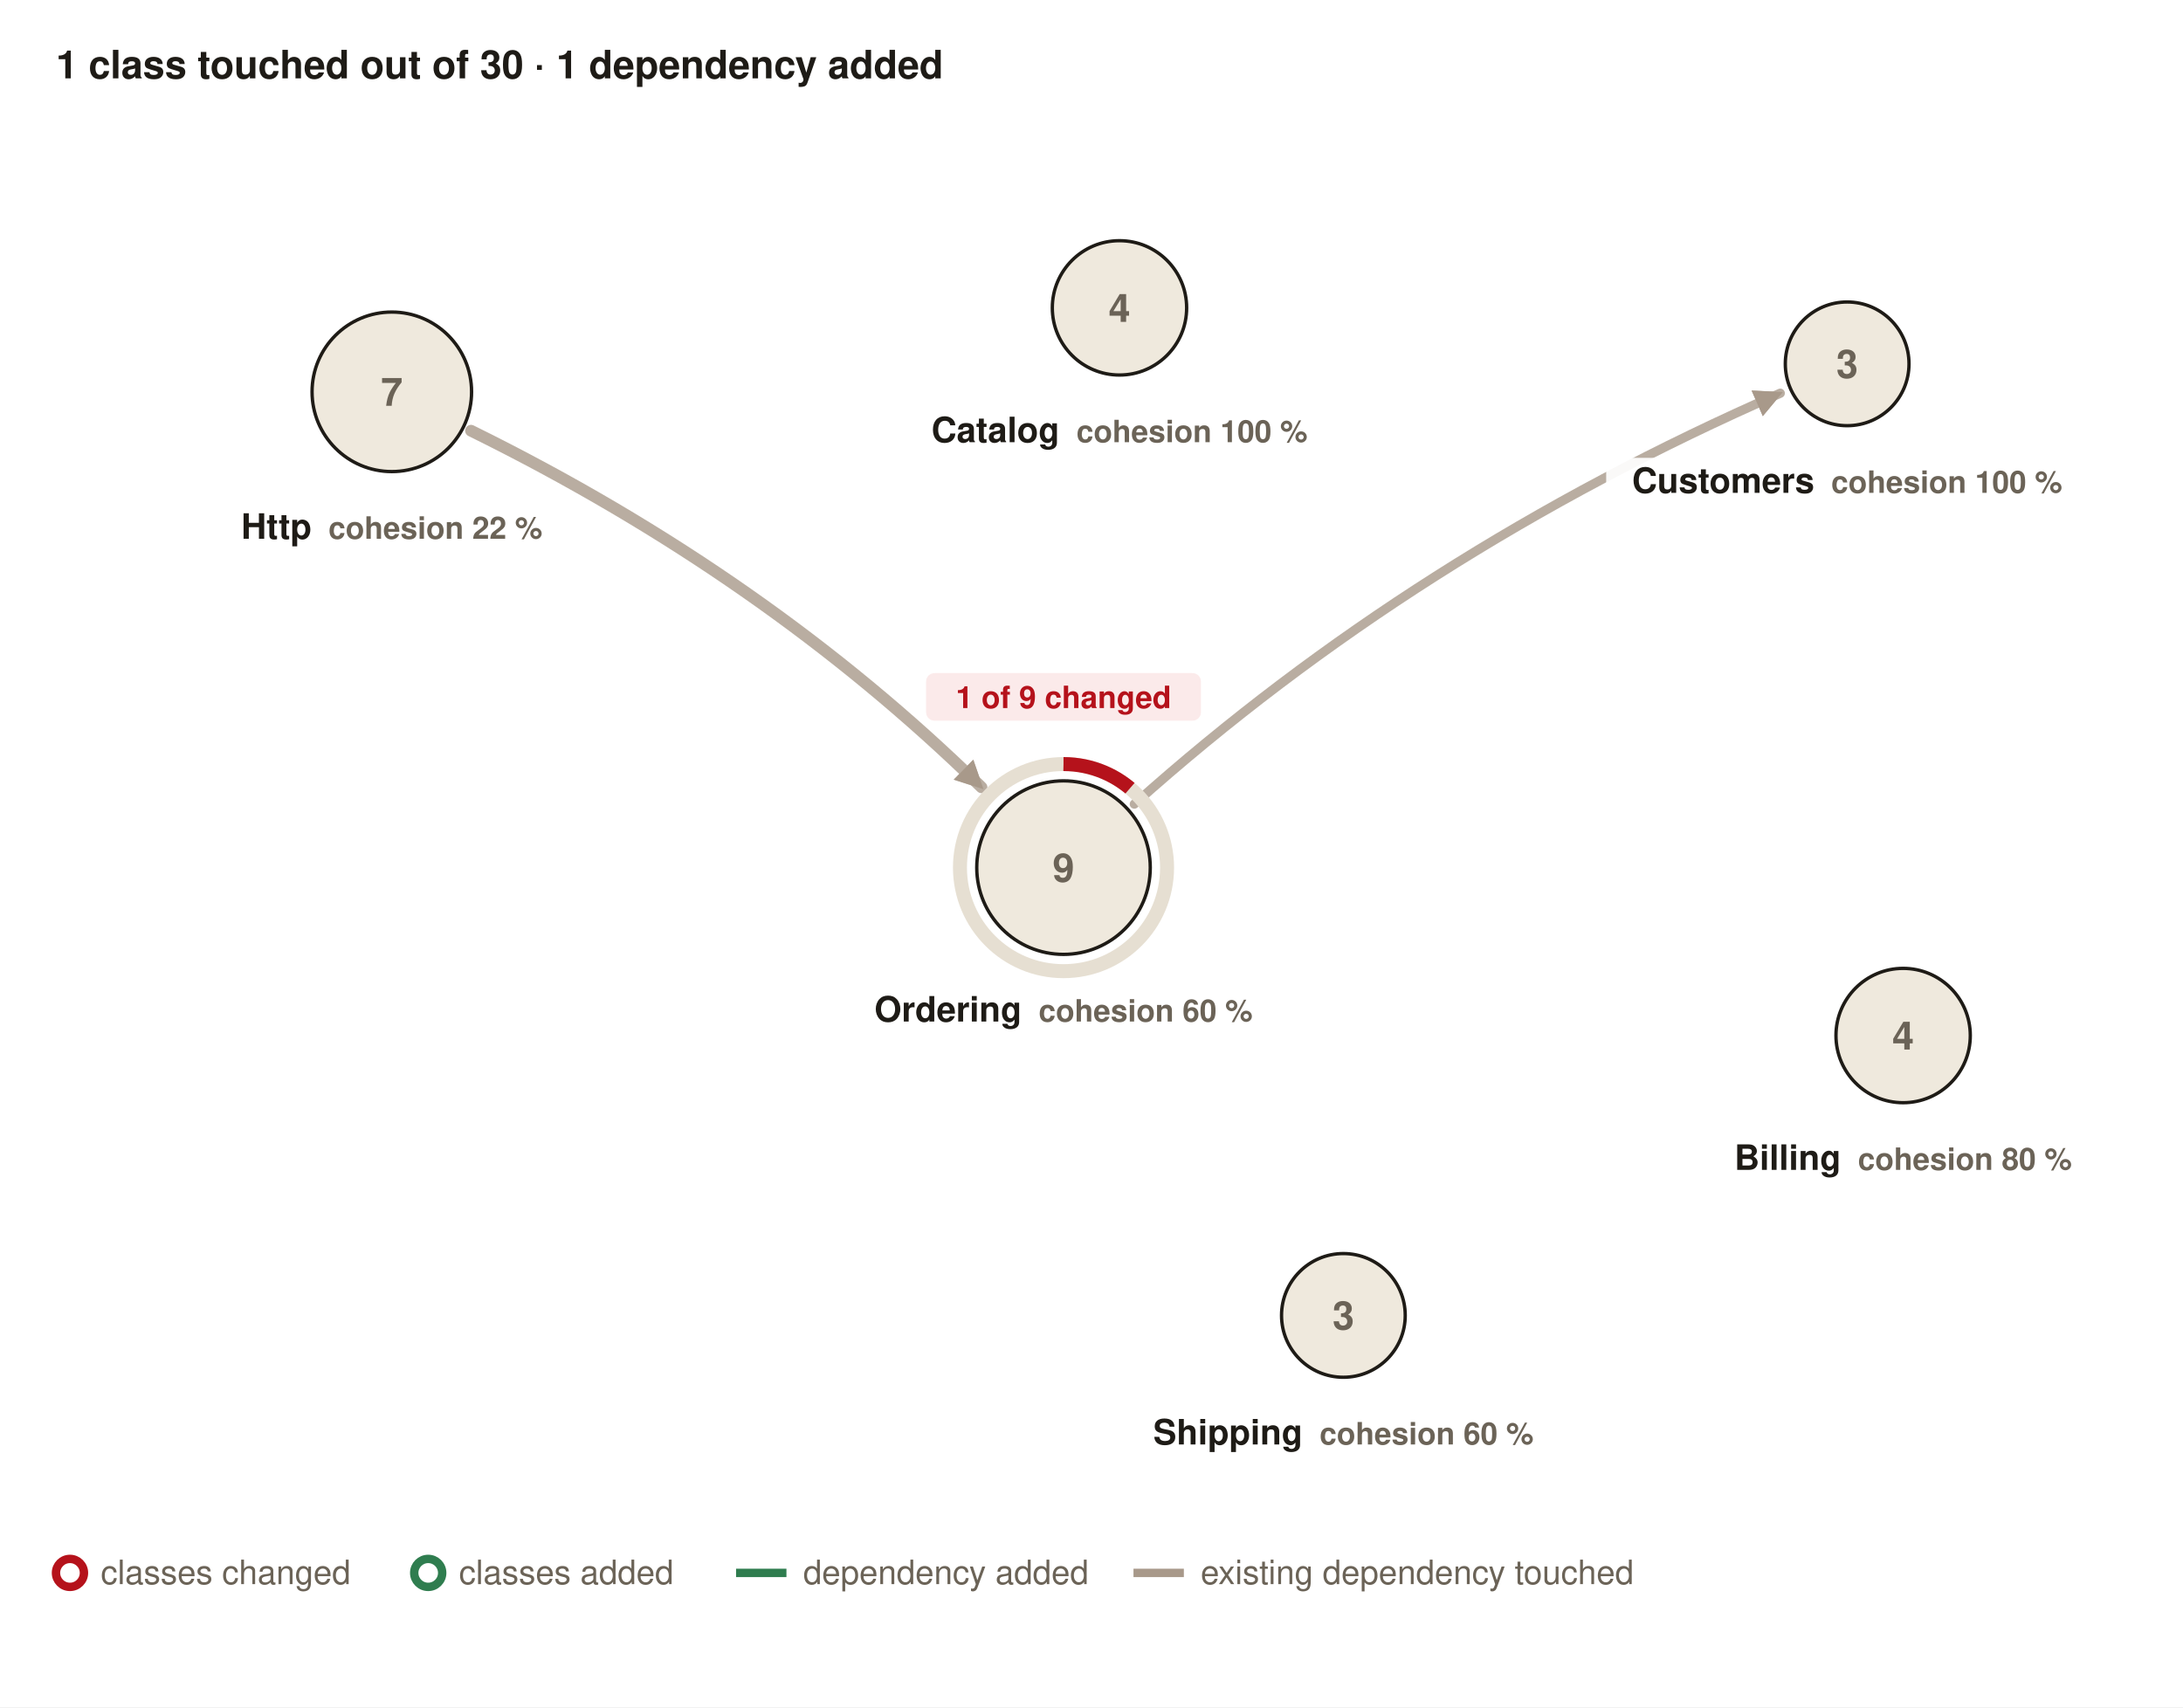
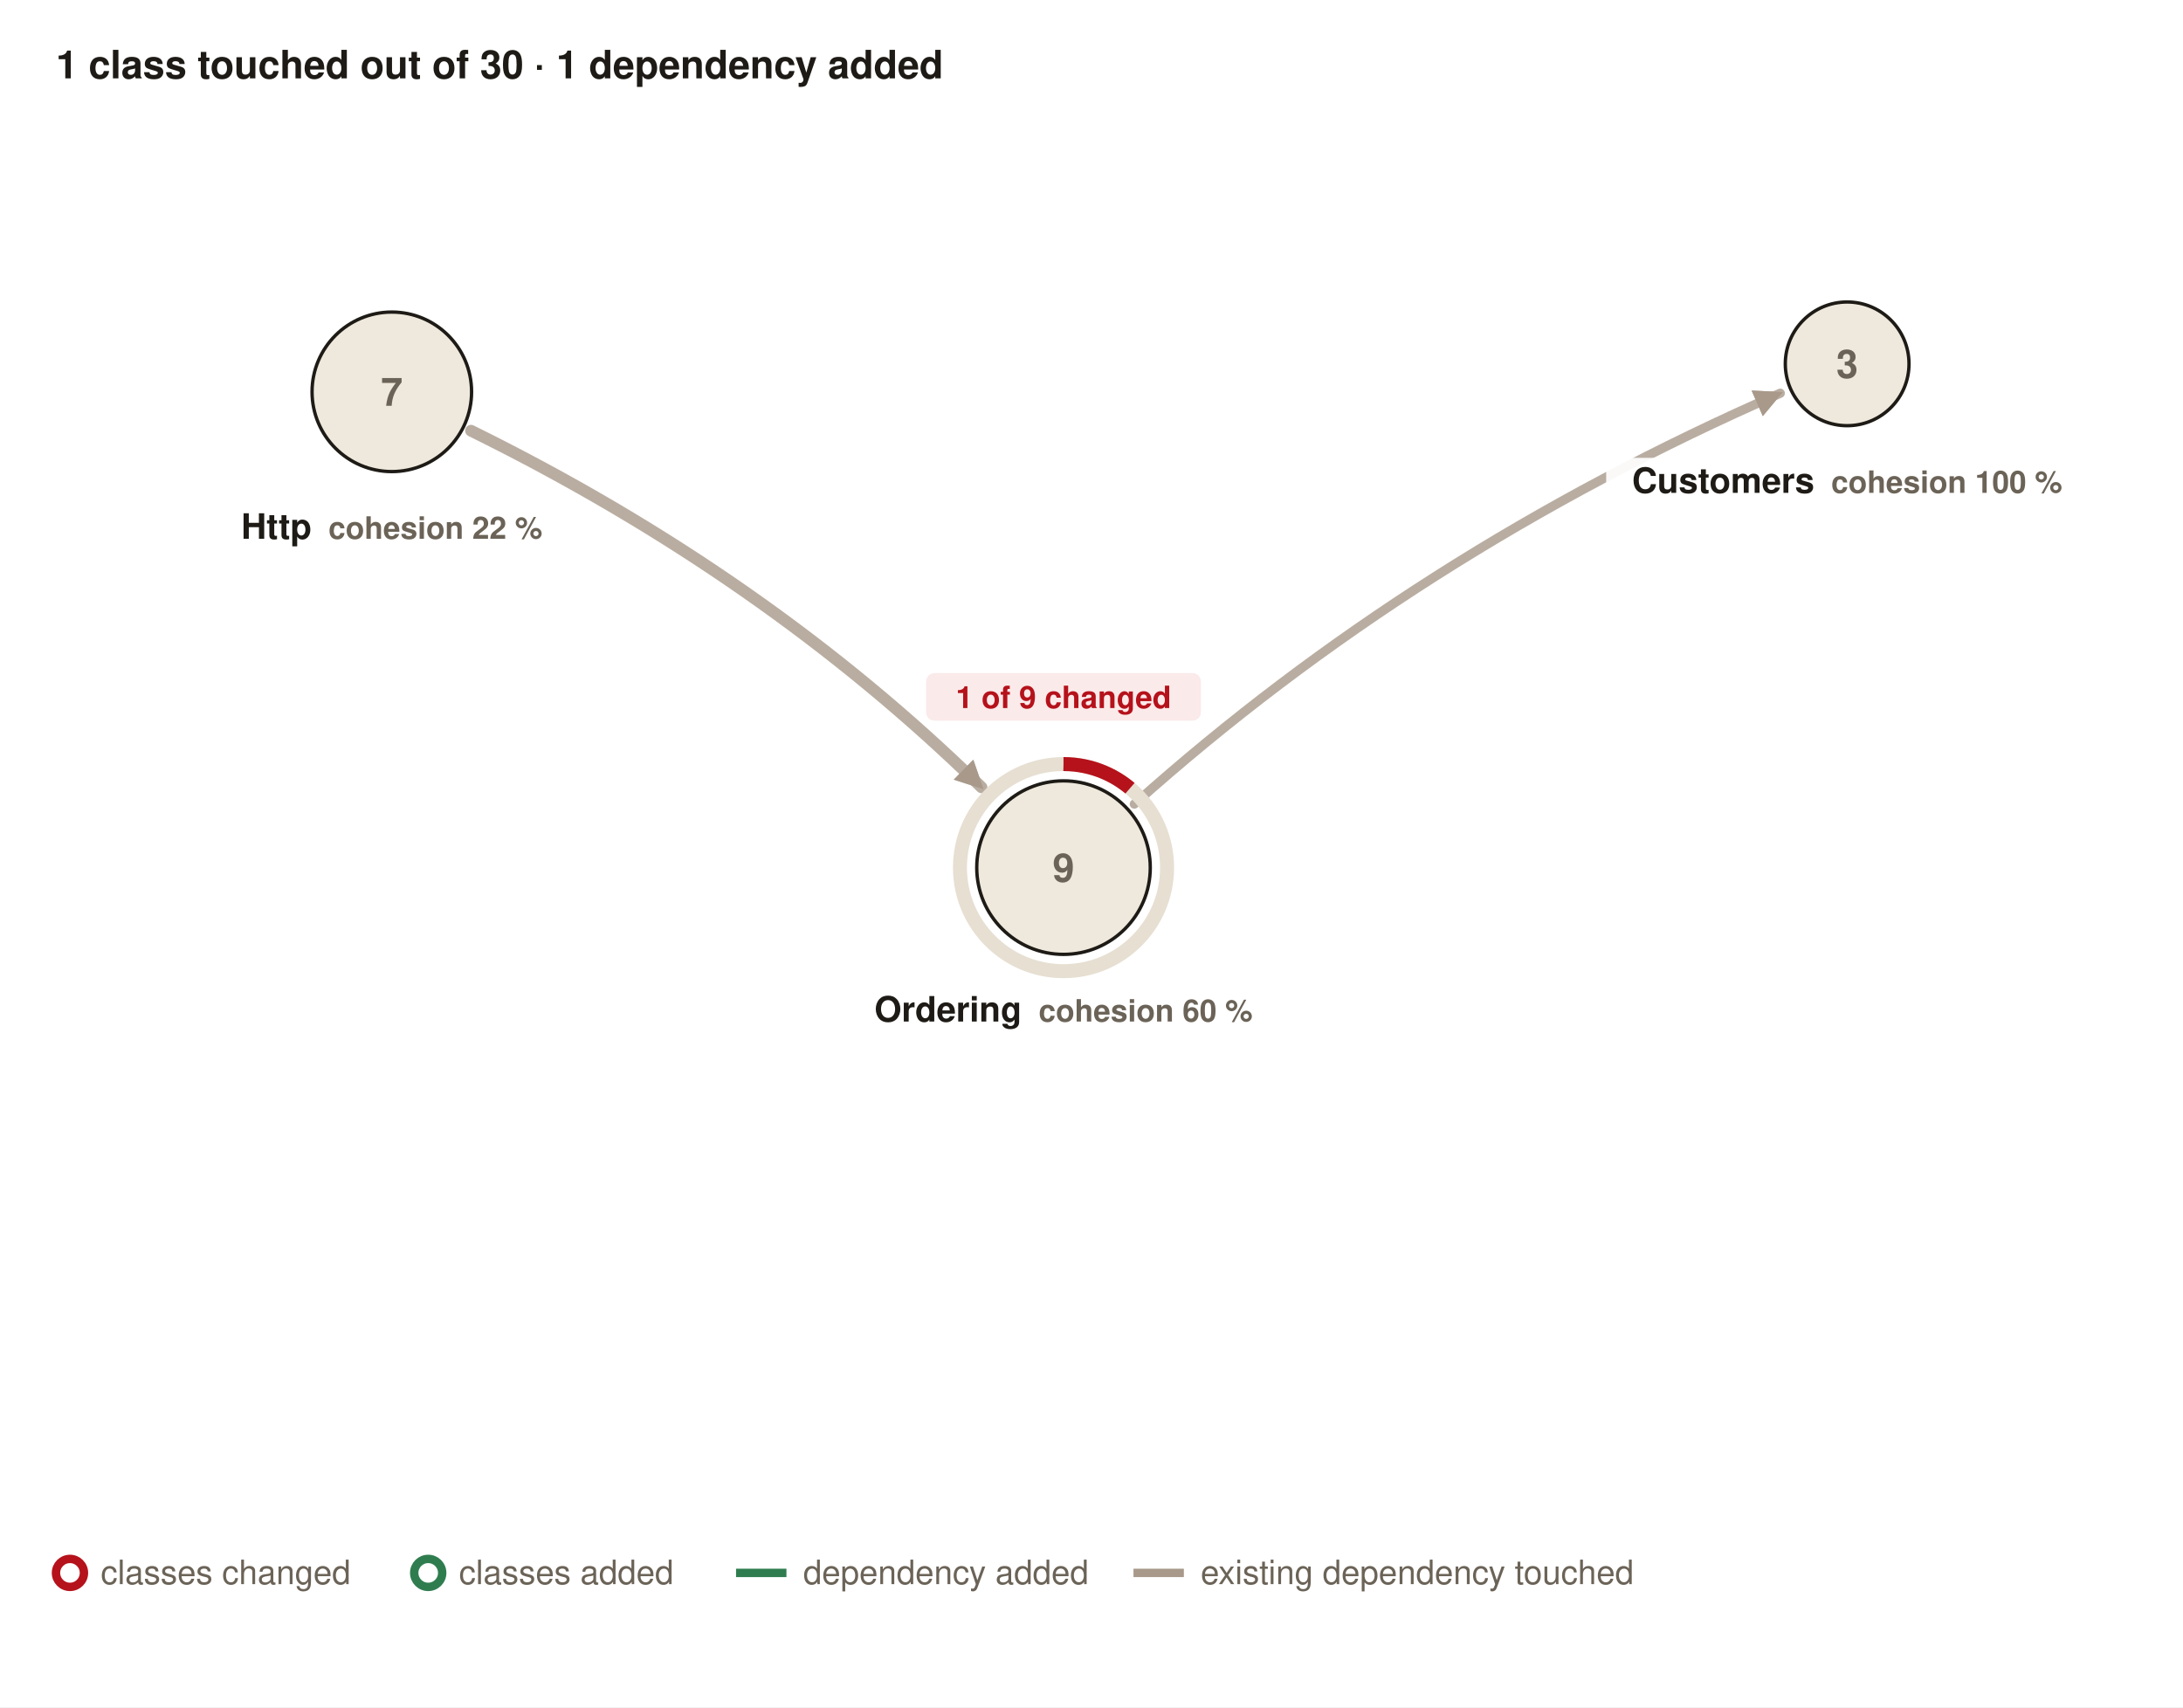
<svg xmlns="http://www.w3.org/2000/svg" viewBox="0 0 780 610" width="780" height="610" font-family="-apple-system, 'Segoe UI', Helvetica, Arial, sans-serif">
  <style>text{fill:#1e1b16}.sub{fill:#6b6357;font-size:11px}.hot{fill:#b5121b;font-size:11px;font-weight:600}.new{fill:#2f7d4f;font-size:11px;font-weight:600}.legend{fill:#6b6357;font-size:12px}.count{fill:#6b6357;font-size:14px;font-weight:600}</style>
  <defs>
    <marker id="arrow-edge" viewBox="0 0 10 10" refX="9" refY="5" markerUnits="userSpaceOnUse" markerWidth="10" markerHeight="10" orient="auto-start-reverse">
      <path d="M0 0 L10 5 L0 10 z" fill="#a8998a" />
    </marker>
    <marker id="arrow-added" viewBox="0 0 10 10" refX="9" refY="5" markerUnits="userSpaceOnUse" markerWidth="10" markerHeight="10" orient="auto-start-reverse">
      <path d="M0 0 L10 5 L0 10 z" fill="#2f7d4f" />
    </marker>
  </defs>
  <rect width="780" height="610" fill="#ffffff" />
  <text x="20" y="28" font-size="14" font-weight="600">1 class touched out of 30 · 1 dependency added</text>
  <path d="M168.3 153.9 Q273.6 205.8 350.7 281.3" fill="none" stroke="#a8998a" stroke-width="4.2" stroke-linecap="round" opacity="0.8" marker-end="url(#arrow-edge)" />
  <path d="M405.3 287.3 Q505.6 197.6 636.1 140.5" fill="none" stroke="#a8998a" stroke-width="3.3" stroke-linecap="round" opacity="0.8" marker-end="url(#arrow-edge)" />
-   <circle cx="680" cy="370" r="24.0" fill="#efe9dd" stroke="#1e1b16" stroke-width="1.2" />
-   <text x="680" y="375.0" text-anchor="middle" class="count">4</text>
-   <rect x="604.5" y="405.5" width="151.0" height="17" rx="3" fill="#ffffff" opacity="0.92" />
-   <text x="680" y="418.0" text-anchor="middle" font-size="12.5" font-weight="600">Billing<tspan dx="6" class="sub">cohesion 80 %</tspan>
-   </text>
-   <circle cx="400" cy="110" r="24.0" fill="#efe9dd" stroke="#1e1b16" stroke-width="1.2" />
-   <text x="400" y="115.0" text-anchor="middle" class="count">4</text>
-   <rect x="321.3" y="145.5" width="157.4" height="17" rx="3" fill="#ffffff" opacity="0.92" />
-   <text x="400" y="158.0" text-anchor="middle" font-size="12.5" font-weight="600">Catalog<tspan dx="6" class="sub">cohesion 100 %</tspan>
-   </text>
  <circle cx="660" cy="130" r="22.1" fill="#efe9dd" stroke="#1e1b16" stroke-width="1.2" />
  <text x="660" y="135.0" text-anchor="middle" class="count">3</text>
  <rect x="573.9" y="163.6" width="172.2" height="17" rx="3" fill="#ffffff" opacity="0.92" />
  <text x="660" y="176.1" text-anchor="middle" font-size="12.5" font-weight="600">Customers<tspan dx="6" class="sub">cohesion 100 %</tspan>
  </text>
  <circle cx="140" cy="140" r="28.5" fill="#efe9dd" stroke="#1e1b16" stroke-width="1.2" />
  <text x="140" y="145.0" text-anchor="middle" class="count">7</text>
  <rect x="75.6" y="180.0" width="128.8" height="17" rx="3" fill="#ffffff" opacity="0.92" />
  <text x="140" y="192.5" text-anchor="middle" font-size="12.5" font-weight="600">Http<tspan dx="6" class="sub">cohesion 22 %</tspan>
  </text>
  <circle cx="380" cy="310" r="37.0" fill="none" stroke="#e6dfd2" stroke-width="5" />
  <circle cx="380" cy="310" r="37.0" fill="none" stroke="#b5121b" stroke-width="5" stroke-dasharray="25.8 232.5" transform="rotate(-90 380 310)" />
  <rect x="330.9" y="240.5" width="98.2" height="17" rx="3" fill="#fbe8e8" opacity="0.92" />
  <text x="380" y="253.0" text-anchor="middle" class="hot">1 of 9 changed</text>
  <circle cx="380" cy="310" r="31.0" fill="#efe9dd" stroke="#1e1b16" stroke-width="1.2" />
  <text x="380" y="315.0" text-anchor="middle" class="count">9</text>
  <rect x="300.8" y="352.5" width="158.4" height="17" rx="3" fill="#ffffff" opacity="0.92" />
  <text x="380" y="365.0" text-anchor="middle" font-size="12.5" font-weight="600">Ordering<tspan dx="6" class="sub">cohesion 60 %</tspan>
  </text>
-   <circle cx="480" cy="470" r="22.1" fill="#efe9dd" stroke="#1e1b16" stroke-width="1.2" />
-   <text x="480" y="475.0" text-anchor="middle" class="count">3</text>
-   <rect x="400.8" y="503.6" width="158.4" height="17" rx="3" fill="#ffffff" opacity="0.92" />
-   <text x="480" y="516.1" text-anchor="middle" font-size="12.5" font-weight="600">Shipping<tspan dx="6" class="sub">cohesion 60 %</tspan>
-   </text>
  <path d="M168.3 153.9 Q273.6 205.8 350.7 281.3" fill="none" stroke="none" marker-end="url(#arrow-edge)" />
  <path d="M405.3 287.3 Q505.6 197.6 636.1 140.5" fill="none" stroke="none" marker-end="url(#arrow-edge)" />
  <circle cx="25" cy="562" r="5" fill="none" stroke="#b5121b" stroke-width="3" />
  <text x="36" y="566" class="legend">classes changed</text>
  <circle cx="153" cy="562" r="5" fill="none" stroke="#2f7d4f" stroke-width="3" />
  <text x="164" y="566" class="legend">classes added</text>
  <line x1="263" y1="562" x2="281" y2="562" stroke="#2f7d4f" stroke-width="3" />
  <text x="287" y="566" class="legend">dependency added</text>
  <line x1="405" y1="562" x2="423" y2="562" stroke="#a8998a" stroke-width="3" />
  <text x="429" y="566" class="legend">existing dependency touched</text>
</svg>
